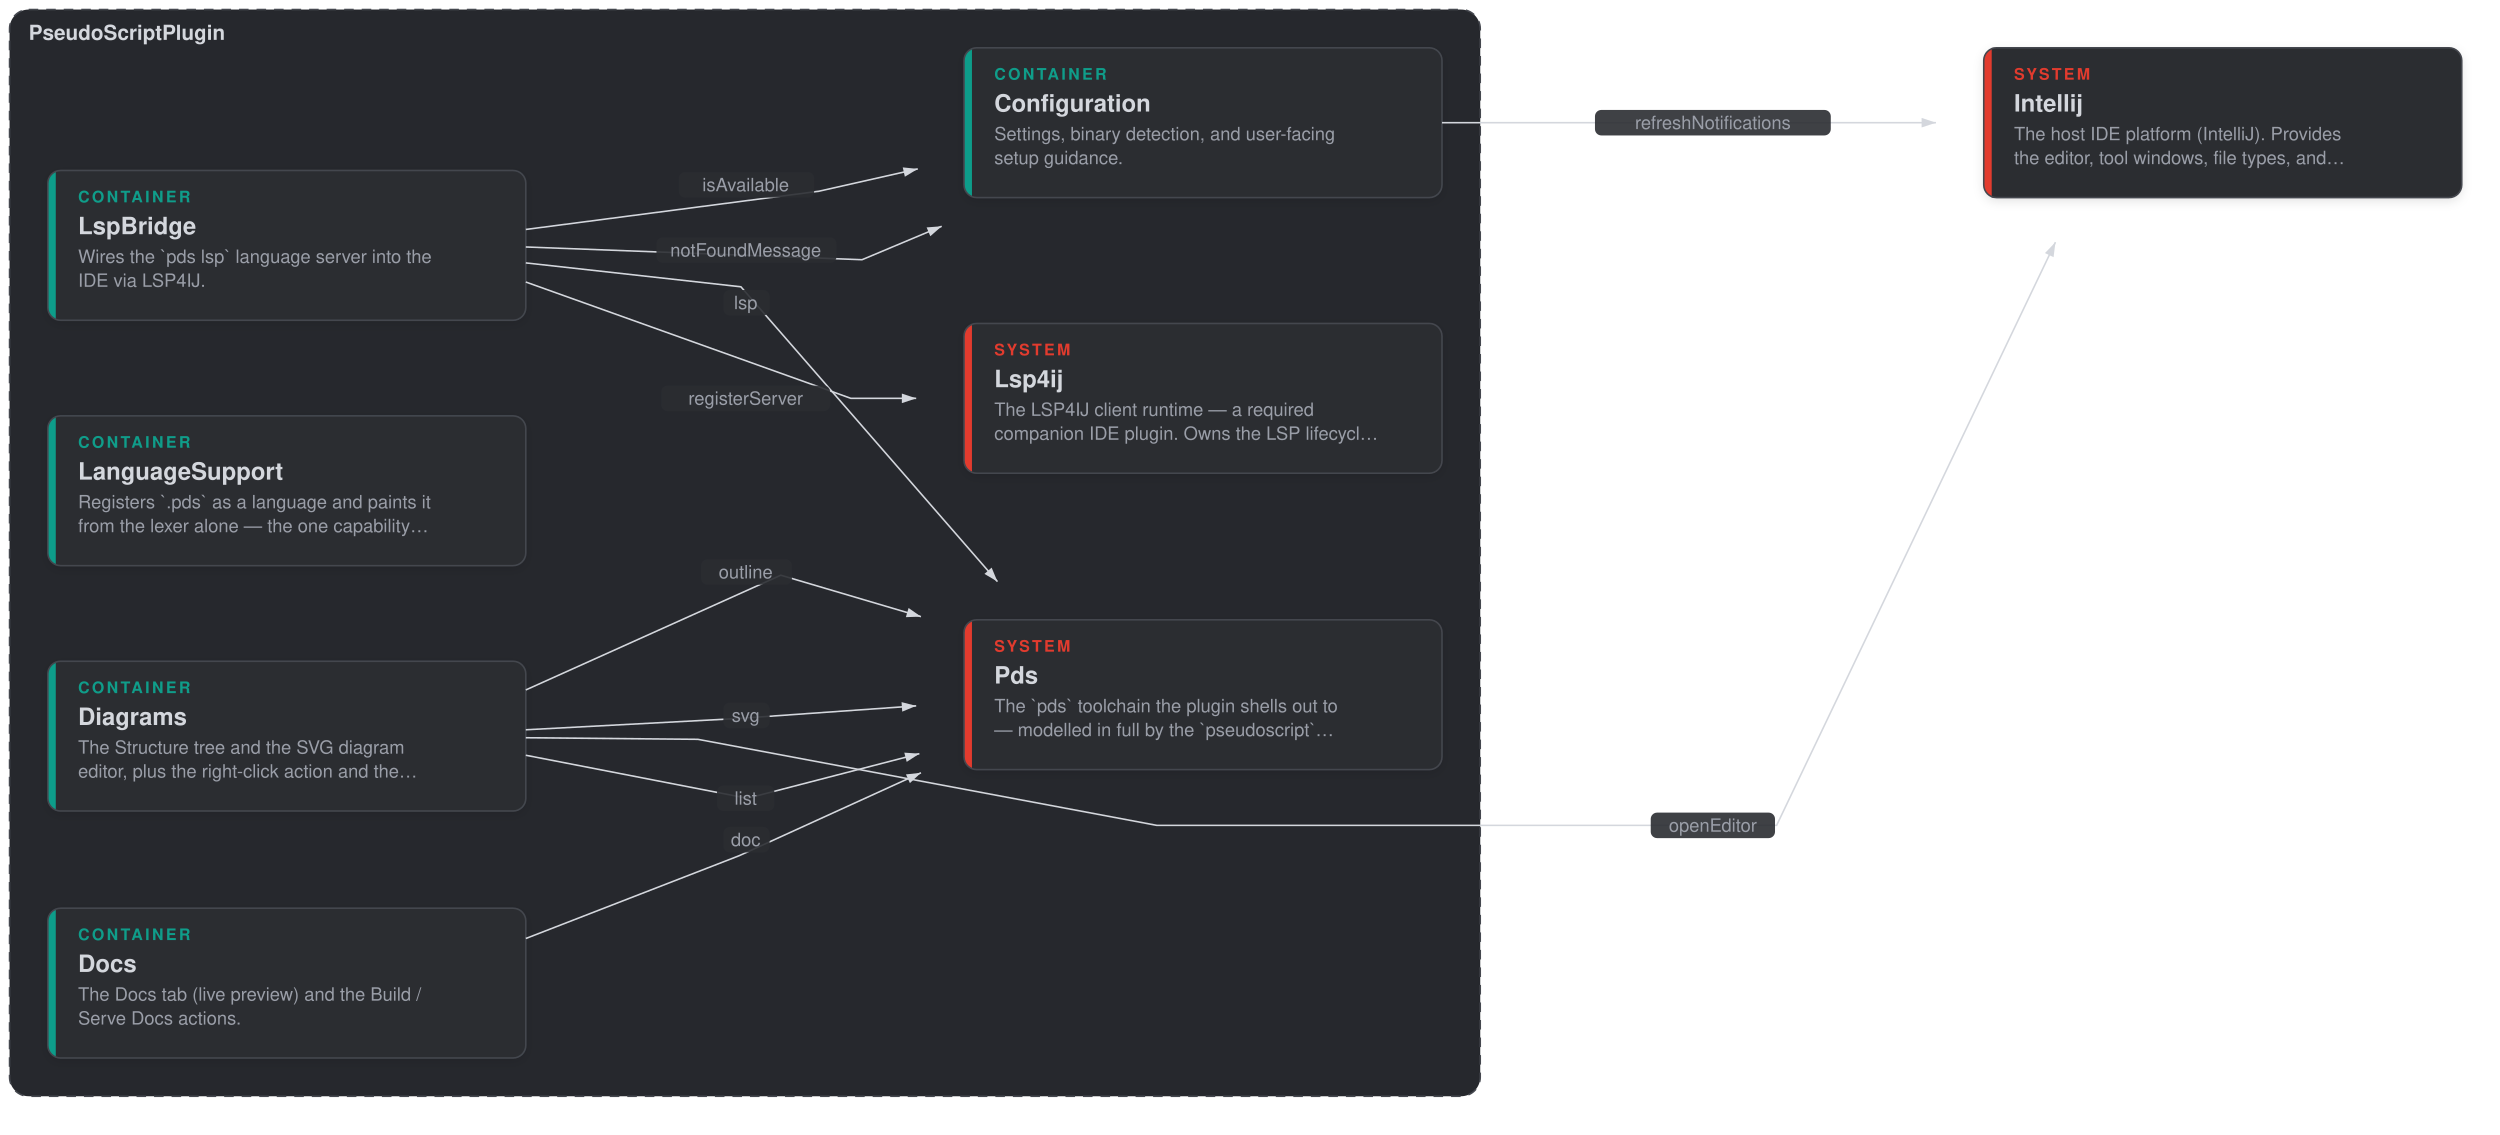
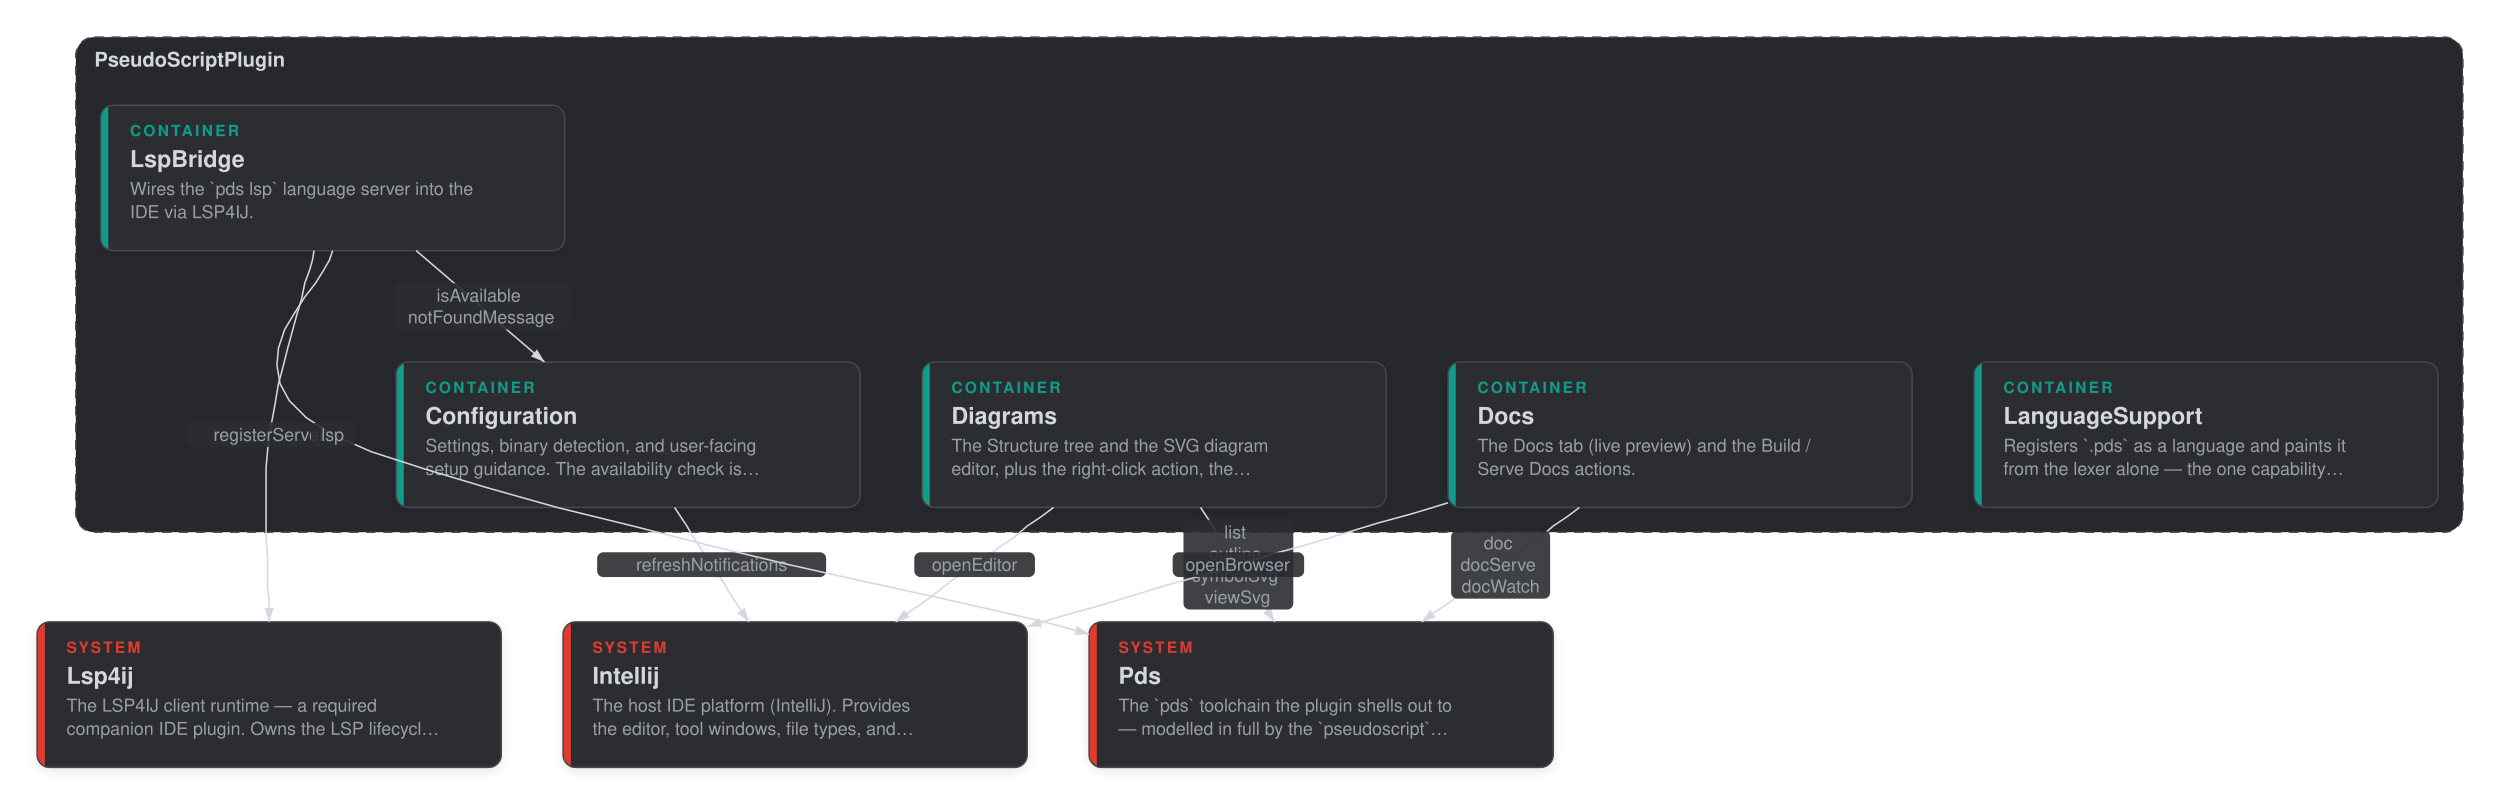
- <svg xmlns="http://www.w3.org/2000/svg" viewBox="0 0 1569 712" width="1569" height="712" font-family="sans-serif" font-size="13">
+ <svg xmlns="http://www.w3.org/2000/svg" viewBox="0 0 1616 520" width="1616" height="520" font-family="sans-serif" font-size="13">
  <defs>
    <marker id="arrow" markerWidth="10" markerHeight="10" refX="9" refY="3" orient="auto" markerUnits="strokeWidth">
      <path d="M0,0 L9,3 L0,6 z" fill="#d4d7dd" />
    </marker>
    <filter id="cardlift" x="-12%" y="-12%" width="124%" height="140%">
      <feDropShadow dx="0" dy="2" stdDeviation="3.5" flood-color="#000000" flood-opacity="0.12" />
    </filter>
  </defs>
  <g font-family="Helvetica, Arial, sans-serif">
-     <rect x="6" y="6" width="923" height="682" rx="12" fill="#26282d" stroke="#44474e" stroke-dasharray="6 5" />
-     <text x="18" y="25" font-size="13" font-weight="700" fill="#d4d7dd">PseudoScriptPlugin</text>
-     <rect x="605" y="30" width="300" height="94" rx="8" fill="#0f9d8a" filter="url(#cardlift)" />
-     <path d="M610,30 H897 A8,8 0 0 1 905,38 V116 A8,8 0 0 1 897,124 H610 Z" fill="#2b2d31" />
-     <rect x="605" y="30" width="300" height="94" rx="8" fill="none" stroke="#44474e" />
-     <text x="624" y="50" font-size="10" letter-spacing="1.5" font-weight="600" fill="#0f9d8a">CONTAINER</text>
-     <text x="624" y="70" font-size="15" font-weight="700" fill="#d4d7dd">Configuration</text>
-     <text x="624" y="88" font-size="11.5" fill="#9a9ea8">Settings, binary detection, and user-facing</text>
-     <text x="624" y="103" font-size="11.5" fill="#9a9ea8">setup guidance.</text>
-     <rect x="30" y="415" width="300" height="94" rx="8" fill="#0f9d8a" filter="url(#cardlift)" />
-     <path d="M35,415 H322 A8,8 0 0 1 330,423 V501 A8,8 0 0 1 322,509 H35 Z" fill="#2b2d31" />
-     <rect x="30" y="415" width="300" height="94" rx="8" fill="none" stroke="#44474e" />
-     <text x="49" y="435" font-size="10" letter-spacing="1.5" font-weight="600" fill="#0f9d8a">CONTAINER</text>
-     <text x="49" y="455" font-size="15" font-weight="700" fill="#d4d7dd">Diagrams</text>
-     <text x="49" y="473" font-size="11.5" fill="#9a9ea8">The Structure tree and the SVG diagram</text>
-     <text x="49" y="488" font-size="11.5" fill="#9a9ea8">editor, plus the right-click action and the…</text>
-     <rect x="30" y="570" width="300" height="94" rx="8" fill="#0f9d8a" filter="url(#cardlift)" />
-     <path d="M35,570 H322 A8,8 0 0 1 330,578 V656 A8,8 0 0 1 322,664 H35 Z" fill="#2b2d31" />
-     <rect x="30" y="570" width="300" height="94" rx="8" fill="none" stroke="#44474e" />
-     <text x="49" y="590" font-size="10" letter-spacing="1.5" font-weight="600" fill="#0f9d8a">CONTAINER</text>
-     <text x="49" y="610" font-size="15" font-weight="700" fill="#d4d7dd">Docs</text>
-     <text x="49" y="628" font-size="11.5" fill="#9a9ea8">The Docs tab (live preview) and the Build /</text>
-     <text x="49" y="643" font-size="11.5" fill="#9a9ea8">Serve Docs actions.</text>
-     <rect x="30" y="261" width="300" height="94" rx="8" fill="#0f9d8a" filter="url(#cardlift)" />
-     <path d="M35,261 H322 A8,8 0 0 1 330,269 V347 A8,8 0 0 1 322,355 H35 Z" fill="#2b2d31" />
-     <rect x="30" y="261" width="300" height="94" rx="8" fill="none" stroke="#44474e" />
-     <text x="49" y="281" font-size="10" letter-spacing="1.5" font-weight="600" fill="#0f9d8a">CONTAINER</text>
-     <text x="49" y="301" font-size="15" font-weight="700" fill="#d4d7dd">LanguageSupport</text>
-     <text x="49" y="319" font-size="11.5" fill="#9a9ea8">Registers `.pds` as a language and paints it</text>
-     <text x="49" y="334" font-size="11.5" fill="#9a9ea8">from the lexer alone — the one capability…</text>
-     <rect x="30" y="107" width="300" height="94" rx="8" fill="#0f9d8a" filter="url(#cardlift)" />
-     <path d="M35,107 H322 A8,8 0 0 1 330,115 V193 A8,8 0 0 1 322,201 H35 Z" fill="#2b2d31" />
-     <rect x="30" y="107" width="300" height="94" rx="8" fill="none" stroke="#44474e" />
-     <text x="49" y="127" font-size="10" letter-spacing="1.5" font-weight="600" fill="#0f9d8a">CONTAINER</text>
-     <text x="49" y="147" font-size="15" font-weight="700" fill="#d4d7dd">LspBridge</text>
-     <text x="49" y="165" font-size="11.5" fill="#9a9ea8">Wires the `pds lsp` language server into the</text>
-     <text x="49" y="180" font-size="11.5" fill="#9a9ea8">IDE via LSP4IJ.</text>
-     <rect x="1245" y="30" width="300" height="94" rx="8" fill="#e23b2e" filter="url(#cardlift)" />
-     <path d="M1250,30 H1537 A8,8 0 0 1 1545,38 V116 A8,8 0 0 1 1537,124 H1250 Z" fill="#2b2d31" />
-     <rect x="1245" y="30" width="300" height="94" rx="8" fill="none" stroke="#44474e" />
-     <text x="1264" y="50" font-size="10" letter-spacing="1.5" font-weight="600" fill="#e23b2e">SYSTEM</text>
-     <text x="1264" y="70" font-size="15" font-weight="700" fill="#d4d7dd">Intellij</text>
-     <text x="1264" y="88" font-size="11.5" fill="#9a9ea8">The host IDE platform (IntelliJ). Provides</text>
-     <text x="1264" y="103" font-size="11.5" fill="#9a9ea8">the editor, tool windows, file types, and…</text>
-     <rect x="605" y="203" width="300" height="94" rx="8" fill="#e23b2e" filter="url(#cardlift)" />
-     <path d="M610,203 H897 A8,8 0 0 1 905,211 V289 A8,8 0 0 1 897,297 H610 Z" fill="#2b2d31" />
-     <rect x="605" y="203" width="300" height="94" rx="8" fill="none" stroke="#44474e" />
-     <text x="624" y="223" font-size="10" letter-spacing="1.5" font-weight="600" fill="#e23b2e">SYSTEM</text>
-     <text x="624" y="243" font-size="15" font-weight="700" fill="#d4d7dd">Lsp4ij</text>
-     <text x="624" y="261" font-size="11.5" fill="#9a9ea8">The LSP4IJ client runtime — a required</text>
-     <text x="624" y="276" font-size="11.5" fill="#9a9ea8">companion IDE plugin. Owns the LSP lifecycl…</text>
-     <rect x="605" y="389" width="300" height="94" rx="8" fill="#e23b2e" filter="url(#cardlift)" />
-     <path d="M610,389 H897 A8,8 0 0 1 905,397 V475 A8,8 0 0 1 897,483 H610 Z" fill="#2b2d31" />
-     <rect x="605" y="389" width="300" height="94" rx="8" fill="none" stroke="#44474e" />
-     <text x="624" y="409" font-size="10" letter-spacing="1.5" font-weight="600" fill="#e23b2e">SYSTEM</text>
-     <text x="624" y="429" font-size="15" font-weight="700" fill="#d4d7dd">Pds</text>
-     <text x="624" y="447" font-size="11.5" fill="#9a9ea8">The `pds` toolchain the plugin shells out to</text>
-     <text x="624" y="462" font-size="11.5" fill="#9a9ea8">— modelled in full by the `pseudoscript`…</text>
-     <path d="M905,77 L1180,77 L1215,77 " fill="none" stroke="#d4d7dd" marker-end="url(#arrow)" />
-     <path d="M330,463 L438,464 L726,518 L1115,518 L1290,152 " fill="none" stroke="#d4d7dd" marker-end="url(#arrow)" />
-     <path d="M330,474 L469,501 L577,473 " fill="none" stroke="#d4d7dd" marker-end="url(#arrow)" />
-     <path d="M330,433 L490,361 L578,387 " fill="none" stroke="#d4d7dd" marker-end="url(#arrow)" />
-     <path d="M330,458 L462,451 L575,443 " fill="none" stroke="#d4d7dd" marker-end="url(#arrow)" />
-     <path d="M330,589 L464,537 L578,485 " fill="none" stroke="#d4d7dd" marker-end="url(#arrow)" />
-     <path d="M330,144 L514,120 L576,106 " fill="none" stroke="#d4d7dd" marker-end="url(#arrow)" />
-     <path d="M330,155 L541,163 L591,142 " fill="none" stroke="#d4d7dd" marker-end="url(#arrow)" />
-     <path d="M330,177 L534,250 L575,250 " fill="none" stroke="#d4d7dd" marker-end="url(#arrow)" />
-     <path d="M330,165 L465,180 L626,365 " fill="none" stroke="#d4d7dd" marker-end="url(#arrow)" />
-     <rect x="1001" y="69" width="148" height="16" rx="4" fill="#2b2d31e6" />
-     <text x="1075" y="81" text-anchor="middle" font-size="11.5" fill="#9a9ea8">refreshNotifications</text>
-     <rect x="1036" y="510" width="78" height="16" rx="4" fill="#2b2d31e6" />
-     <text x="1075" y="522" text-anchor="middle" font-size="11.5" fill="#9a9ea8">openEditor</text>
-     <rect x="450" y="493" width="36" height="16" rx="4" fill="#2b2d31e6" />
-     <text x="468" y="505" text-anchor="middle" font-size="11.5" fill="#9a9ea8">list</text>
-     <rect x="440" y="351" width="57" height="16" rx="4" fill="#2b2d31e6" />
-     <text x="468" y="363" text-anchor="middle" font-size="11.5" fill="#9a9ea8">outline</text>
-     <rect x="454" y="441" width="29" height="16" rx="4" fill="#2b2d31e6" />
-     <text x="468" y="453" text-anchor="middle" font-size="11.5" fill="#9a9ea8">svg</text>
-     <rect x="454" y="519" width="29" height="16" rx="4" fill="#2b2d31e6" />
-     <text x="468" y="531" text-anchor="middle" font-size="11.5" fill="#9a9ea8">doc</text>
-     <rect x="426" y="108" width="85" height="16" rx="4" fill="#2b2d31e6" />
-     <text x="468" y="120" text-anchor="middle" font-size="11.5" fill="#9a9ea8">isAvailable</text>
-     <rect x="412" y="149" width="113" height="16" rx="4" fill="#2b2d31e6" />
-     <text x="468" y="161" text-anchor="middle" font-size="11.5" fill="#9a9ea8">notFoundMessage</text>
-     <rect x="415" y="242" width="106" height="16" rx="4" fill="#2b2d31e6" />
-     <text x="468" y="254" text-anchor="middle" font-size="11.5" fill="#9a9ea8">registerServer</text>
-     <rect x="454" y="182" width="29" height="16" rx="4" fill="#2b2d31e6" />
-     <text x="468" y="194" text-anchor="middle" font-size="11.5" fill="#9a9ea8">lsp</text>
+     <rect x="49" y="24" width="1543" height="320" rx="12" fill="#26282d" stroke="#44474e" stroke-dasharray="6 5" />
+     <text x="61" y="43" font-size="13" font-weight="700" fill="#d4d7dd">PseudoScriptPlugin</text>
+     <rect x="256" y="234" width="300" height="94" rx="8" fill="#0f9d8a" filter="url(#cardlift)" />
+     <path d="M261,234 H548 A8,8 0 0 1 556,242 V320 A8,8 0 0 1 548,328 H261 Z" fill="#2b2d31" />
+     <rect x="256" y="234" width="300" height="94" rx="8" fill="none" stroke="#44474e" />
+     <text x="275" y="254" font-size="10" letter-spacing="1.5" font-weight="600" fill="#0f9d8a">CONTAINER</text>
+     <text x="275" y="274" font-size="15" font-weight="700" fill="#d4d7dd">Configuration</text>
+     <text x="275" y="292" font-size="11.5" fill="#9a9ea8">Settings, binary detection, and user-facing</text>
+     <text x="275" y="307" font-size="11.5" fill="#9a9ea8">setup guidance. The availability check is…</text>
+     <rect x="596" y="234" width="300" height="94" rx="8" fill="#0f9d8a" filter="url(#cardlift)" />
+     <path d="M601,234 H888 A8,8 0 0 1 896,242 V320 A8,8 0 0 1 888,328 H601 Z" fill="#2b2d31" />
+     <rect x="596" y="234" width="300" height="94" rx="8" fill="none" stroke="#44474e" />
+     <text x="615" y="254" font-size="10" letter-spacing="1.5" font-weight="600" fill="#0f9d8a">CONTAINER</text>
+     <text x="615" y="274" font-size="15" font-weight="700" fill="#d4d7dd">Diagrams</text>
+     <text x="615" y="292" font-size="11.5" fill="#9a9ea8">The Structure tree and the SVG diagram</text>
+     <text x="615" y="307" font-size="11.5" fill="#9a9ea8">editor, plus the right-click action, the…</text>
+     <rect x="936" y="234" width="300" height="94" rx="8" fill="#0f9d8a" filter="url(#cardlift)" />
+     <path d="M941,234 H1228 A8,8 0 0 1 1236,242 V320 A8,8 0 0 1 1228,328 H941 Z" fill="#2b2d31" />
+     <rect x="936" y="234" width="300" height="94" rx="8" fill="none" stroke="#44474e" />
+     <text x="955" y="254" font-size="10" letter-spacing="1.5" font-weight="600" fill="#0f9d8a">CONTAINER</text>
+     <text x="955" y="274" font-size="15" font-weight="700" fill="#d4d7dd">Docs</text>
+     <text x="955" y="292" font-size="11.5" fill="#9a9ea8">The Docs tab (live preview) and the Build /</text>
+     <text x="955" y="307" font-size="11.5" fill="#9a9ea8">Serve Docs actions.</text>
+     <rect x="1276" y="234" width="300" height="94" rx="8" fill="#0f9d8a" filter="url(#cardlift)" />
+     <path d="M1281,234 H1568 A8,8 0 0 1 1576,242 V320 A8,8 0 0 1 1568,328 H1281 Z" fill="#2b2d31" />
+     <rect x="1276" y="234" width="300" height="94" rx="8" fill="none" stroke="#44474e" />
+     <text x="1295" y="254" font-size="10" letter-spacing="1.5" font-weight="600" fill="#0f9d8a">CONTAINER</text>
+     <text x="1295" y="274" font-size="15" font-weight="700" fill="#d4d7dd">LanguageSupport</text>
+     <text x="1295" y="292" font-size="11.5" fill="#9a9ea8">Registers `.pds` as a language and paints it</text>
+     <text x="1295" y="307" font-size="11.5" fill="#9a9ea8">from the lexer alone — the one capability…</text>
+     <rect x="65" y="68" width="300" height="94" rx="8" fill="#0f9d8a" filter="url(#cardlift)" />
+     <path d="M70,68 H357 A8,8 0 0 1 365,76 V154 A8,8 0 0 1 357,162 H70 Z" fill="#2b2d31" />
+     <rect x="65" y="68" width="300" height="94" rx="8" fill="none" stroke="#44474e" />
+     <text x="84" y="88" font-size="10" letter-spacing="1.5" font-weight="600" fill="#0f9d8a">CONTAINER</text>
+     <text x="84" y="108" font-size="15" font-weight="700" fill="#d4d7dd">LspBridge</text>
+     <text x="84" y="126" font-size="11.5" fill="#9a9ea8">Wires the `pds lsp` language server into the</text>
+     <text x="84" y="141" font-size="11.5" fill="#9a9ea8">IDE via LSP4IJ.</text>
+     <rect x="364" y="402" width="300" height="94" rx="8" fill="#e23b2e" filter="url(#cardlift)" />
+     <path d="M369,402 H656 A8,8 0 0 1 664,410 V488 A8,8 0 0 1 656,496 H369 Z" fill="#2b2d31" />
+     <rect x="364" y="402" width="300" height="94" rx="8" fill="none" stroke="#44474e" />
+     <text x="383" y="422" font-size="10" letter-spacing="1.5" font-weight="600" fill="#e23b2e">SYSTEM</text>
+     <text x="383" y="442" font-size="15" font-weight="700" fill="#d4d7dd">Intellij</text>
+     <text x="383" y="460" font-size="11.5" fill="#9a9ea8">The host IDE platform (IntelliJ). Provides</text>
+     <text x="383" y="475" font-size="11.5" fill="#9a9ea8">the editor, tool windows, file types, and…</text>
+     <rect x="24" y="402" width="300" height="94" rx="8" fill="#e23b2e" filter="url(#cardlift)" />
+     <path d="M29,402 H316 A8,8 0 0 1 324,410 V488 A8,8 0 0 1 316,496 H29 Z" fill="#2b2d31" />
+     <rect x="24" y="402" width="300" height="94" rx="8" fill="none" stroke="#44474e" />
+     <text x="43" y="422" font-size="10" letter-spacing="1.5" font-weight="600" fill="#e23b2e">SYSTEM</text>
+     <text x="43" y="442" font-size="15" font-weight="700" fill="#d4d7dd">Lsp4ij</text>
+     <text x="43" y="460" font-size="11.5" fill="#9a9ea8">The LSP4IJ client runtime — a required</text>
+     <text x="43" y="475" font-size="11.5" fill="#9a9ea8">companion IDE plugin. Owns the LSP lifecycl…</text>
+     <rect x="704" y="402" width="300" height="94" rx="8" fill="#e23b2e" filter="url(#cardlift)" />
+     <path d="M709,402 H996 A8,8 0 0 1 1004,410 V488 A8,8 0 0 1 996,496 H709 Z" fill="#2b2d31" />
+     <rect x="704" y="402" width="300" height="94" rx="8" fill="none" stroke="#44474e" />
+     <text x="723" y="422" font-size="10" letter-spacing="1.5" font-weight="600" fill="#e23b2e">SYSTEM</text>
+     <text x="723" y="442" font-size="15" font-weight="700" fill="#d4d7dd">Pds</text>
+     <text x="723" y="460" font-size="11.5" fill="#9a9ea8">The `pds` toolchain the plugin shells out to</text>
+     <text x="723" y="475" font-size="11.5" fill="#9a9ea8">— modelled in full by the `pseudoscript`…</text>
+     <path d="M436,328 L440,334 L444,340 L448,347 L452,353 L456,359 L460,365 L464,371 L468,377 L472,384 L476,390 L480,396 L484,402 " fill="none" stroke="#d4d7dd" marker-end="url(#arrow)" />
+     <rect x="386" y="357" width="148" height="16" rx="4" fill="#2b2d31e6" />
+     <text x="460" y="369" text-anchor="middle" font-size="11.5" fill="#9a9ea8">
+       <tspan x="460" dy="0">refreshNotifications</tspan>
+     </text>
+     <path d="M681,328 L673,334 L664,340 L656,347 L647,353 L639,359 L630,365 L621,371 L613,377 L604,384 L596,390 L587,396 L579,402 " fill="none" stroke="#d4d7dd" marker-end="url(#arrow)" />
+     <rect x="591" y="357" width="78" height="16" rx="4" fill="#2b2d31e6" />
+     <text x="630" y="369" text-anchor="middle" font-size="11.5" fill="#9a9ea8">
+       <tspan x="630" dy="0">openEditor</tspan>
+     </text>
+     <path d="M776,328 L780,334 L784,340 L788,347 L792,353 L796,359 L800,365 L804,371 L808,377 L812,384 L816,390 L820,396 L824,402 " fill="none" stroke="#d4d7dd" marker-end="url(#arrow)" />
+     <rect x="765" y="336" width="71" height="58" rx="4" fill="#2b2d31e6" />
+     <text x="800" y="348" text-anchor="middle" font-size="11.5" fill="#9a9ea8">
+       <tspan x="800" dy="0">list</tspan>
+       <tspan x="800" dy="14">outline</tspan>
+       <tspan x="800" dy="14">symbolSvg</tspan>
+       <tspan x="800" dy="14">viewSvg</tspan>
+     </text>
+     <path d="M936,325 L913,332 L891,338 L868,345 L845,352 L823,358 L800,365 L777,372 L755,378 L732,385 L709,392 L687,398 L664,405 " fill="none" stroke="#d4d7dd" marker-end="url(#arrow)" />
+     <rect x="758" y="357" width="85" height="16" rx="4" fill="#2b2d31e6" />
+     <text x="800" y="369" text-anchor="middle" font-size="11.5" fill="#9a9ea8">
+       <tspan x="800" dy="0">openBrowser</tspan>
+     </text>
+     <path d="M1021,328 L1013,334 L1004,340 L996,347 L987,353 L979,359 L970,365 L961,371 L953,377 L944,384 L936,390 L927,396 L919,402 " fill="none" stroke="#d4d7dd" marker-end="url(#arrow)" />
+     <rect x="938" y="343" width="64" height="44" rx="4" fill="#2b2d31e6" />
+     <text x="970" y="355" text-anchor="middle" font-size="11.5" fill="#9a9ea8">
+       <tspan x="970" dy="0">doc</tspan>
+       <tspan x="970" dy="14">docServe</tspan>
+       <tspan x="970" dy="14">docWatch</tspan>
+     </text>
+     <path d="M269,162 L276,168 L283,174 L290,180 L297,186 L304,192 L311,198 L317,204 L324,210 L331,216 L338,222 L345,228 L352,234 " fill="none" stroke="#d4d7dd" marker-end="url(#arrow)" />
+     <rect x="255" y="183" width="113" height="30" rx="4" fill="#2b2d31e6" />
+     <text x="311" y="195" text-anchor="middle" font-size="11.5" fill="#9a9ea8">
+       <tspan x="311" dy="0">isAvailable</tspan>
+       <tspan x="311" dy="14">notFoundMessage</tspan>
+     </text>
+     <path d="M203,162 L202,168 L200,175 L197,183 L195,193 L192,203 L189,214 L186,225 L183,237 L180,248 L178,260 L176,271 L174,281 L173,291 L172,302 L172,314 L172,326 L172,337 L172,349 L173,360 L173,371 L173,380 L174,389 L174,396 L174,402 " fill="none" stroke="#d4d7dd" marker-end="url(#arrow)" />
+     <rect x="121" y="273" width="106" height="16" rx="4" fill="#2b2d31e6" />
+     <text x="174" y="285" text-anchor="middle" font-size="11.5" fill="#9a9ea8">
+       <tspan x="174" dy="0">registerServer</tspan>
+     </text>
+     <path d="M215,162 L213,168 L209,175 L204,183 L197,192 L190,203 L184,213 L180,225 L179,236 L181,248 L187,259 L198,270 L215,281 L240,292 L274,303 L314,315 L360,328 L409,340 L460,353 L510,365 L559,376 L605,386 L645,395 L679,403 L704,410 " fill="none" stroke="#d4d7dd" marker-end="url(#arrow)" />
+     <rect x="201" y="273" width="29" height="16" rx="4" fill="#2b2d31e6" />
+     <text x="215" y="285" text-anchor="middle" font-size="11.5" fill="#9a9ea8">
+       <tspan x="215" dy="0">lsp</tspan>
+     </text>
  </g>
</svg>
